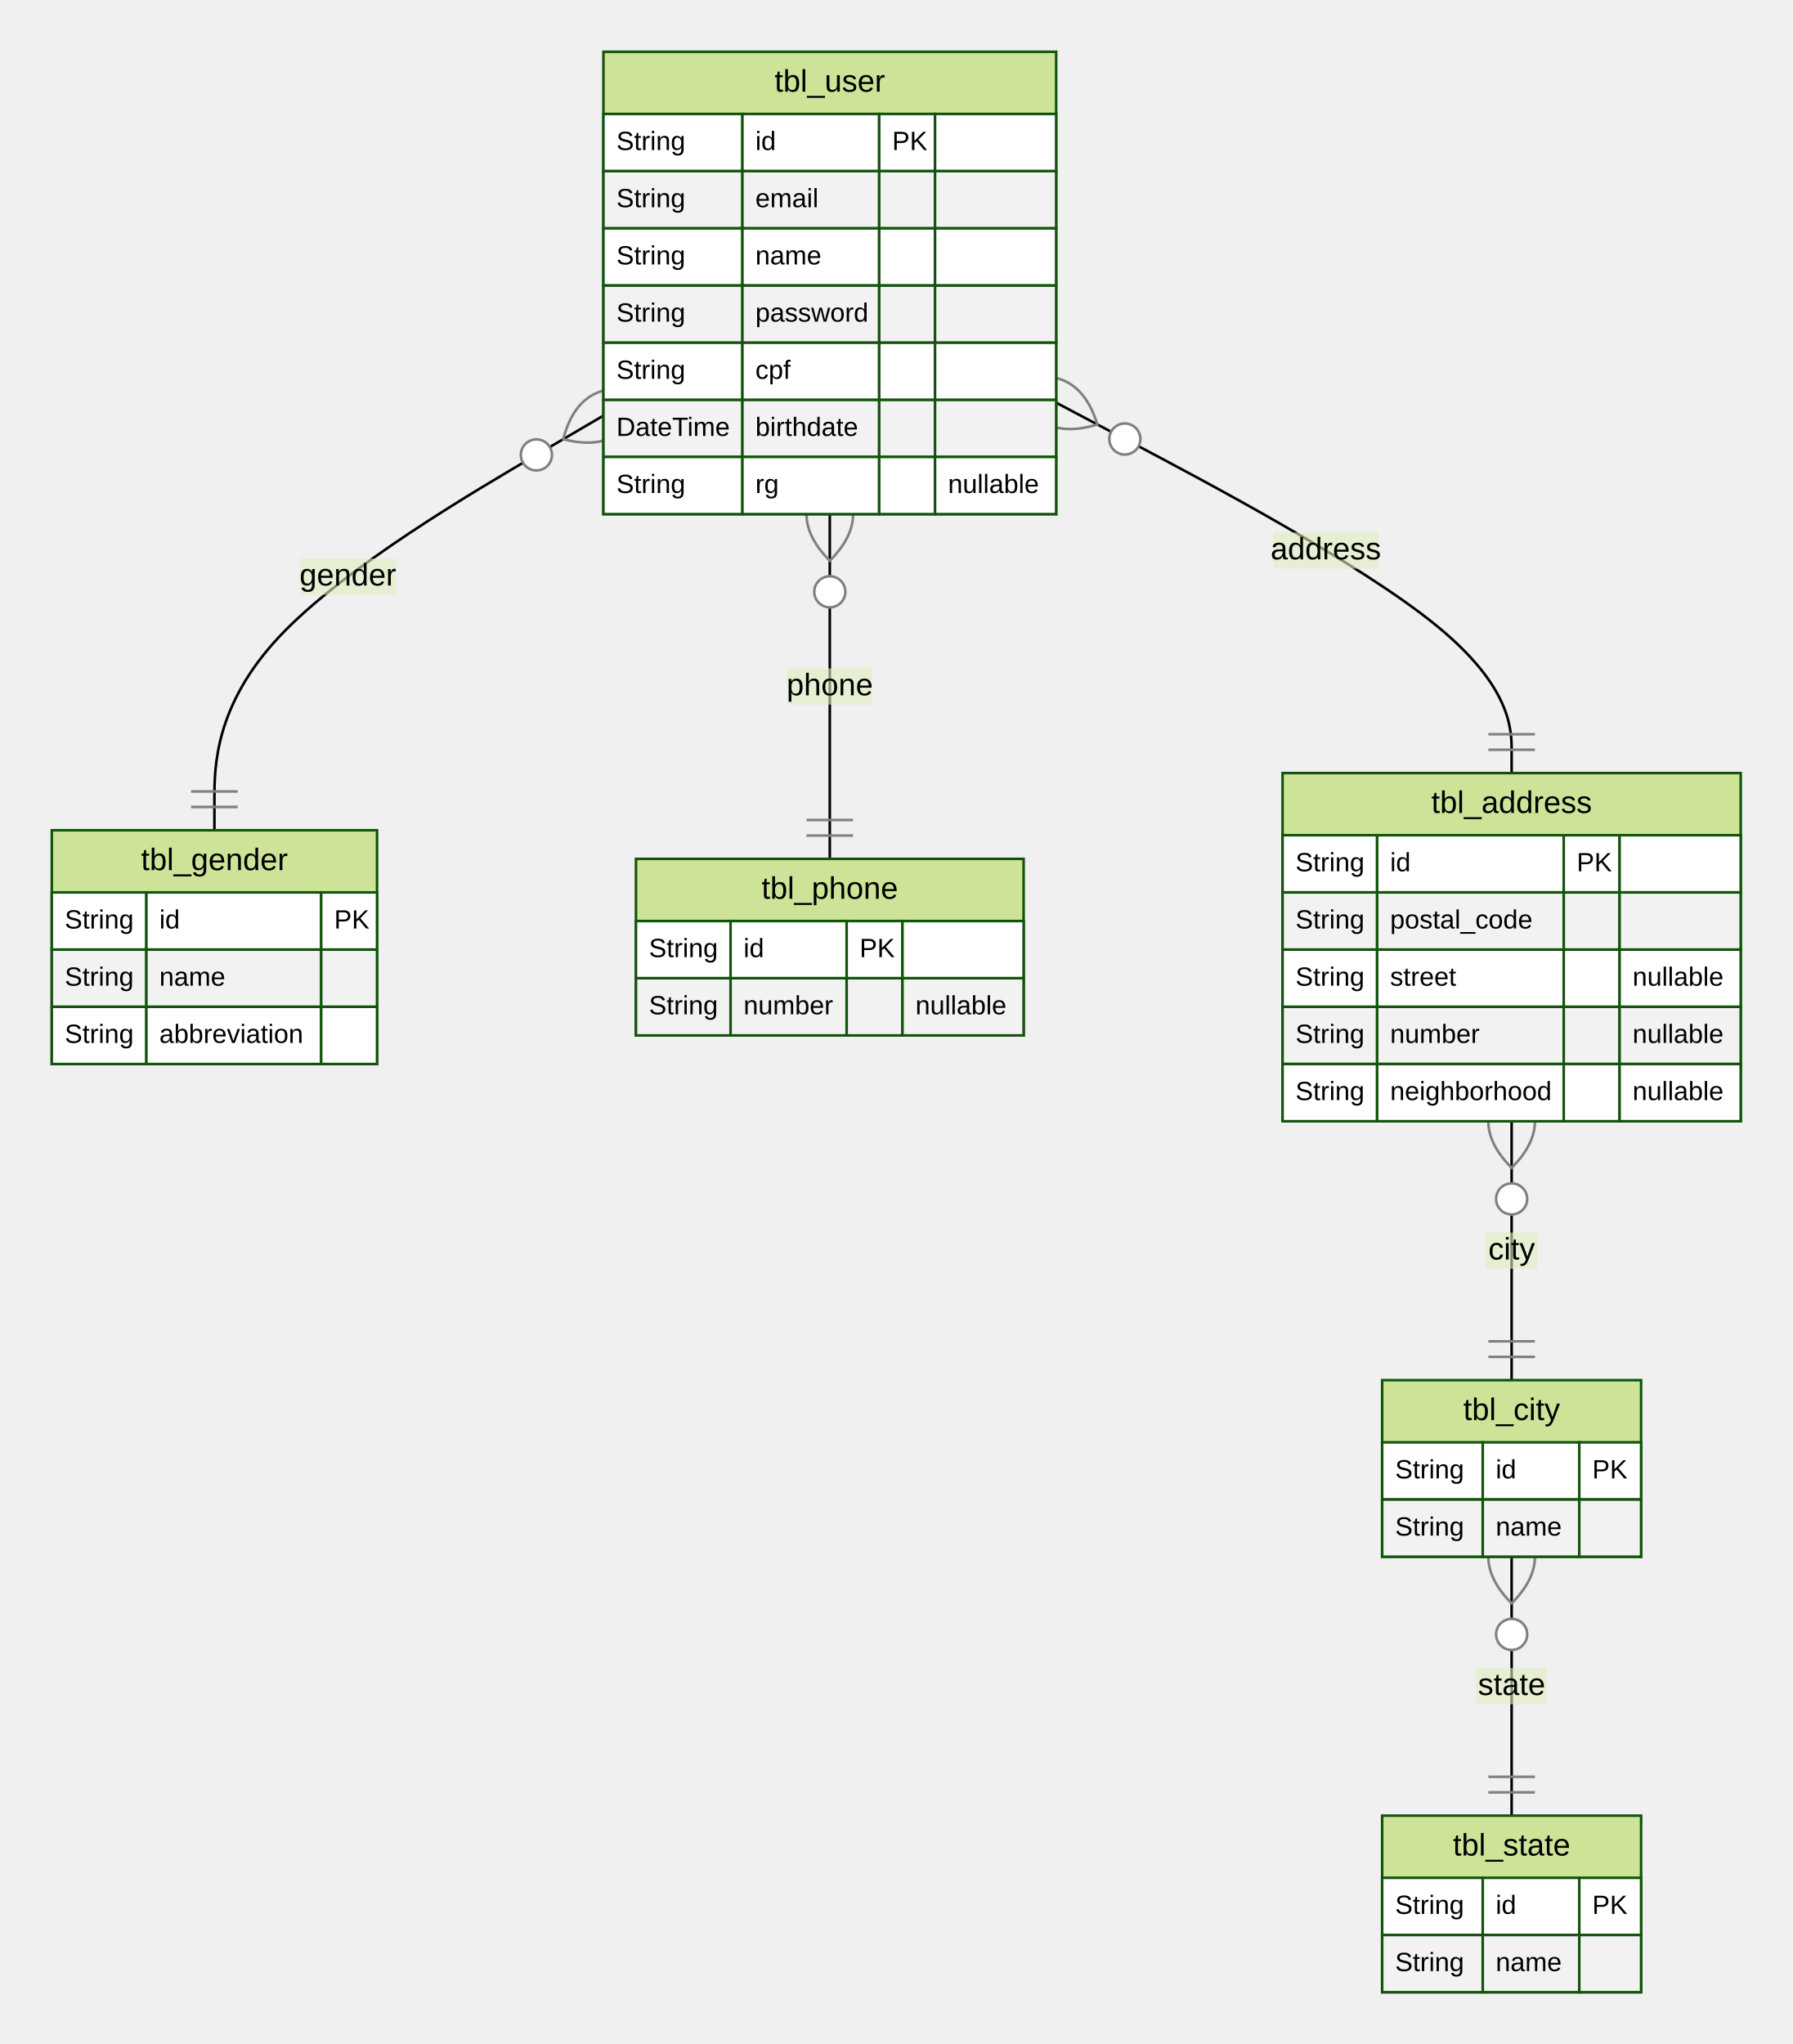
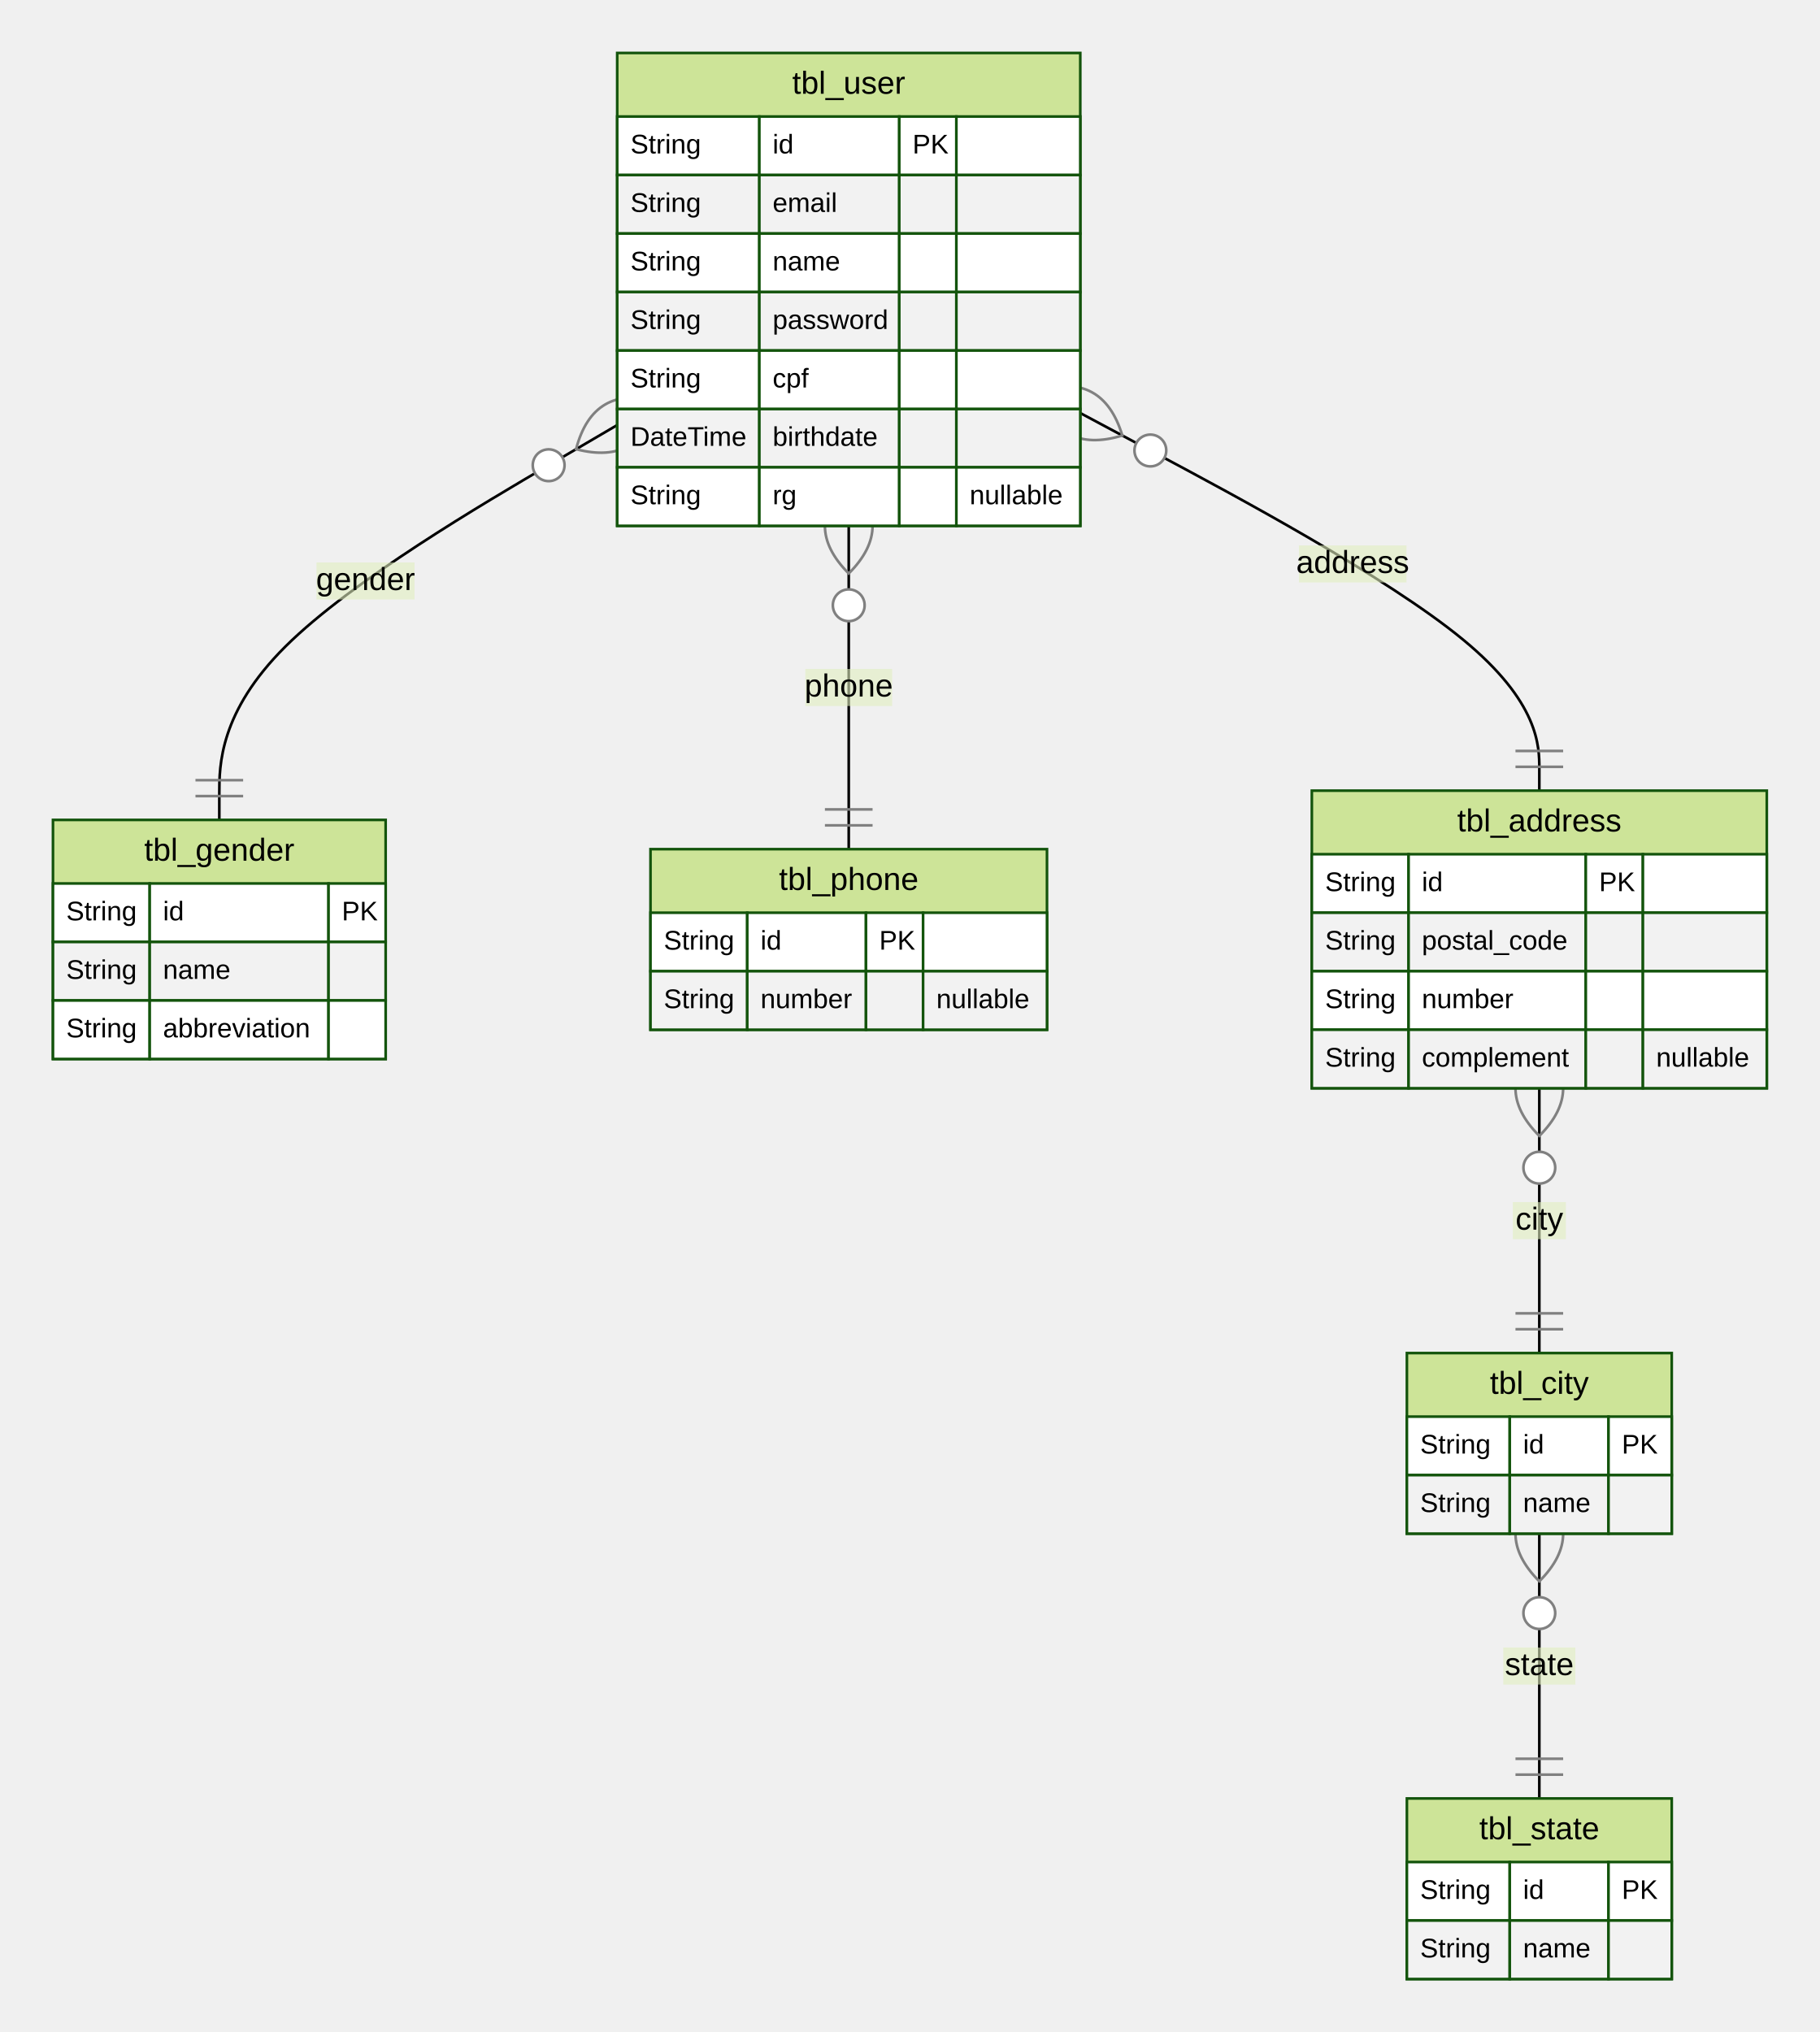
- <svg xmlns="http://www.w3.org/2000/svg" id="mermaid-0" width="100%" height="789.377" style="max-width: 692.25px; background-color: white;" viewBox="0 0 692.25 789.377">
+ <svg xmlns="http://www.w3.org/2000/svg" id="mermaid-0" width="100%" height="767.285" style="max-width: 687.094px; background-color: white;" viewBox="0 0 687.094 767.285">
  <style>#mermaid-0 {font-family:"trebuchet ms",verdana,arial,sans-serif;font-size:16px;fill:#000000;}#mermaid-0 .error-icon{fill:#552222;}#mermaid-0 .error-text{fill:#552222;stroke:#552222;}#mermaid-0 .edge-thickness-normal{stroke-width:2px;}#mermaid-0 .edge-thickness-thick{stroke-width:3.5px;}#mermaid-0 .edge-pattern-solid{stroke-dasharray:0;}#mermaid-0 .edge-pattern-dashed{stroke-dasharray:3;}#mermaid-0 .edge-pattern-dotted{stroke-dasharray:2;}#mermaid-0 .marker{fill:#000000;stroke:#000000;}#mermaid-0 .marker.cross{stroke:#000000;}#mermaid-0 svg{font-family:"trebuchet ms",verdana,arial,sans-serif;font-size:16px;}#mermaid-0 .entityBox{fill:#cde498;stroke:#13540c;}#mermaid-0 .attributeBoxOdd{fill:#ffffff;stroke:#13540c;}#mermaid-0 .attributeBoxEven{fill:#f2f2f2;stroke:#13540c;}#mermaid-0 .relationshipLabelBox{fill:hsl(78.158, 58.462%, 84.51%);opacity:0.7;background-color:hsl(78.158, 58.462%, 84.51%);}#mermaid-0 .relationshipLabelBox rect{opacity:0.5;}#mermaid-0 .relationshipLine{stroke:#000000;}#mermaid-0 :root{--mermaid-font-family:"trebuchet ms",verdana,arial,sans-serif;}</style>
  <g />
  <defs>
    <marker id="ONLY_ONE_START" refX="0" refY="9" markerWidth="18" markerHeight="18" orient="auto">
      <path stroke="gray" fill="none" d="M9,0 L9,18 M15,0 L15,18" />
    </marker>
  </defs>
  <defs>
    <marker id="ONLY_ONE_END" refX="18" refY="9" markerWidth="18" markerHeight="18" orient="auto">
      <path stroke="gray" fill="none" d="M3,0 L3,18 M9,0 L9,18" />
    </marker>
  </defs>
  <defs>
    <marker id="ZERO_OR_ONE_START" refX="0" refY="9" markerWidth="30" markerHeight="18" orient="auto">
      <circle stroke="gray" fill="white" cx="21" cy="9" r="6" />
      <path stroke="gray" fill="none" d="M9,0 L9,18" />
    </marker>
  </defs>
  <defs>
    <marker id="ZERO_OR_ONE_END" refX="30" refY="9" markerWidth="30" markerHeight="18" orient="auto">
      <circle stroke="gray" fill="white" cx="9" cy="9" r="6" />
      <path stroke="gray" fill="none" d="M21,0 L21,18" />
    </marker>
  </defs>
  <defs>
    <marker id="ONE_OR_MORE_START" refX="18" refY="18" markerWidth="45" markerHeight="36" orient="auto">
      <path stroke="gray" fill="none" d="M0,18 Q 18,0 36,18 Q 18,36 0,18 M42,9 L42,27" />
    </marker>
  </defs>
  <defs>
    <marker id="ONE_OR_MORE_END" refX="27" refY="18" markerWidth="45" markerHeight="36" orient="auto">
      <path stroke="gray" fill="none" d="M3,9 L3,27 M9,18 Q27,0 45,18 Q27,36 9,18" />
    </marker>
  </defs>
  <defs>
    <marker id="ZERO_OR_MORE_START" refX="18" refY="18" markerWidth="57" markerHeight="36" orient="auto">
      <circle stroke="gray" fill="white" cx="48" cy="18" r="6" />
      <path stroke="gray" fill="none" d="M0,18 Q18,0 36,18 Q18,36 0,18" />
    </marker>
  </defs>
  <defs>
    <marker id="ZERO_OR_MORE_END" refX="39" refY="18" markerWidth="57" markerHeight="36" orient="auto">
      <circle stroke="gray" fill="white" cx="9" cy="18" r="6" />
      <path stroke="gray" fill="none" d="M21,18 Q39,0 57,18 Q39,36 21,18" />
    </marker>
  </defs>
-   <path class="er relationshipLine" d="M233.039,160.508L208,175.182C182.961,189.855,132.883,219.203,107.844,245.892C82.805,272.581,82.805,296.612,82.805,308.627L82.805,320.643" stroke="gray" fill="none" marker-end="url(#ONLY_ONE_END)" marker-start="url(#ZERO_OR_MORE_START)" />
-   <path class="er relationshipLine" d="M320.461,198.551L320.461,206.884C320.461,215.217,320.461,231.884,320.461,254.074C320.461,276.263,320.461,303.976,320.461,317.832L320.461,331.688" stroke="gray" fill="none" marker-end="url(#ONLY_ONE_END)" marker-start="url(#ZERO_OR_MORE_START)" />
-   <path class="er relationshipLine" d="M407.883,155.515L437.199,171.021C466.516,186.527,525.148,217.539,554.465,241.378C583.781,265.217,583.781,281.884,583.781,290.217L583.781,298.551" stroke="gray" fill="none" marker-end="url(#ONLY_ONE_END)" marker-start="url(#ZERO_OR_MORE_START)" />
-   <path class="er relationshipLine" d="M583.781,433.01L583.781,441.343C583.781,449.676,583.781,466.343,583.781,483.01C583.781,499.676,583.781,516.343,583.781,524.676L583.781,533.01" stroke="gray" fill="none" marker-end="url(#ONLY_ONE_END)" marker-start="url(#ZERO_OR_MORE_START)" />
-   <path class="er relationshipLine" d="M583.781,601.193L583.781,609.527C583.781,617.86,583.781,634.527,583.781,651.193C583.781,667.86,583.781,684.527,583.781,692.86L583.781,701.193" stroke="gray" fill="none" marker-end="url(#ONLY_ONE_END)" marker-start="url(#ZERO_OR_MORE_START)" />
+   <path class="er relationshipLine" d="M233.039,160.508L208,175.182C182.961,189.855,132.883,219.203,107.844,244.051C82.805,268.899,82.805,289.248,82.805,299.422L82.805,309.597" stroke="gray" fill="none" marker-end="url(#ONLY_ONE_END)" marker-start="url(#ZERO_OR_MORE_START)" />
+   <path class="er relationshipLine" d="M320.461,198.551L320.461,206.884C320.461,215.217,320.461,231.884,320.461,252.233C320.461,272.581,320.461,296.612,320.461,308.627L320.461,320.643" stroke="gray" fill="none" marker-end="url(#ONLY_ONE_END)" marker-start="url(#ZERO_OR_MORE_START)" />
+   <path class="er relationshipLine" d="M407.883,155.972L436.77,171.402C465.656,186.831,523.43,217.691,552.316,241.454C581.203,265.217,581.203,281.884,581.203,290.217L581.203,298.551" stroke="gray" fill="none" marker-end="url(#ONLY_ONE_END)" marker-start="url(#ZERO_OR_MORE_START)" />
+   <path class="er relationshipLine" d="M581.203,410.918L581.203,419.251C581.203,427.585,581.203,444.251,581.203,460.918C581.203,477.585,581.203,494.251,581.203,502.585L581.203,510.918" stroke="gray" fill="none" marker-end="url(#ONLY_ONE_END)" marker-start="url(#ZERO_OR_MORE_START)" />
+   <path class="er relationshipLine" d="M581.203,579.102L581.203,587.435C581.203,595.768,581.203,612.435,581.203,629.102C581.203,645.768,581.203,662.435,581.203,670.768L581.203,679.102" stroke="gray" fill="none" marker-end="url(#ONLY_ONE_END)" marker-start="url(#ZERO_OR_MORE_START)" />
  <g id="tbl_user" transform="translate(233.0391,20 )">
    <rect class="er entityBox" fill="honeydew" fill-opacity="100%" stroke="gray" x="0" y="0" width="174.844" height="178.551" />
    <text class="er entityLabel" id="entity-tbl_user" x="0" y="0" dominant-baseline="middle" text-anchor="middle" style="font-family: &quot;trebuchet ms&quot;, verdana, arial, sans-serif;; font-size: 12px" transform="translate(87.42188,12)">tbl_user</text>
    <rect class="er attributeBoxOdd" fill="honeydew" fill-opacity="100%" stroke="gray" x="0" y="24" width="53.672" height="22.092" />
    <text class="er entityLabel" id="entity-tbl_user-attr-1-type" x="0" y="0" dominant-baseline="middle" text-anchor="left" style="font-family: &quot;trebuchet ms&quot;, verdana, arial, sans-serif;; font-size: 10.2px" transform="translate(5,35.0459)">String</text>
    <rect class="er attributeBoxOdd" fill="honeydew" fill-opacity="100%" stroke="gray" x="53.672" y="24" width="52.828" height="22.092" />
    <text class="er entityLabel" id="entity-tbl_user-attr-1-name" x="0" y="0" dominant-baseline="middle" text-anchor="left" style="font-family: &quot;trebuchet ms&quot;, verdana, arial, sans-serif;; font-size: 10.2px" transform="translate(58.67188,35.0459)">id</text>
    <rect class="er attributeBoxOdd" fill="honeydew" fill-opacity="100%" stroke="gray" x="106.5" y="24" width="21.562" height="22.092" />
    <text class="er entityLabel" id="entity-tbl_user-attr-1-key" x="0" y="0" dominant-baseline="middle" text-anchor="left" style="font-family: &quot;trebuchet ms&quot;, verdana, arial, sans-serif;; font-size: 10.2px" transform="translate(111.5,35.0459)">PK</text>
    <rect class="er attributeBoxOdd" fill="honeydew" fill-opacity="100%" stroke="gray" x="128.062" y="24" width="46.781" height="22.092" />
    <text class="er entityLabel" id="entity-tbl_user-attr-1-comment" x="0" y="0" dominant-baseline="middle" text-anchor="left" style="font-family: &quot;trebuchet ms&quot;, verdana, arial, sans-serif;; font-size: 10.2px" transform="translate(133.0625,35.0459)" />
    <rect class="er attributeBoxEven" fill="honeydew" fill-opacity="100%" stroke="gray" x="0" y="46.092" width="53.672" height="22.092" />
    <text class="er entityLabel" id="entity-tbl_user-attr-2-type" x="0" y="0" dominant-baseline="middle" text-anchor="left" style="font-family: &quot;trebuchet ms&quot;, verdana, arial, sans-serif;; font-size: 10.2px" transform="translate(5,57.1377)">String</text>
    <rect class="er attributeBoxEven" fill="honeydew" fill-opacity="100%" stroke="gray" x="53.672" y="46.092" width="52.828" height="22.092" />
    <text class="er entityLabel" id="entity-tbl_user-attr-2-name" x="0" y="0" dominant-baseline="middle" text-anchor="left" style="font-family: &quot;trebuchet ms&quot;, verdana, arial, sans-serif;; font-size: 10.2px" transform="translate(58.67188,57.1377)">email</text>
    <rect class="er attributeBoxEven" fill="honeydew" fill-opacity="100%" stroke="gray" x="106.5" y="46.092" width="21.562" height="22.092" />
    <text class="er entityLabel" id="entity-tbl_user-attr-2-key" x="0" y="0" dominant-baseline="middle" text-anchor="left" style="font-family: &quot;trebuchet ms&quot;, verdana, arial, sans-serif;; font-size: 10.2px" transform="translate(111.5,57.1377)" />
    <rect class="er attributeBoxEven" fill="honeydew" fill-opacity="100%" stroke="gray" x="128.062" y="46.092" width="46.781" height="22.092" />
    <text class="er entityLabel" id="entity-tbl_user-attr-2-comment" x="0" y="0" dominant-baseline="middle" text-anchor="left" style="font-family: &quot;trebuchet ms&quot;, verdana, arial, sans-serif;; font-size: 10.2px" transform="translate(133.0625,57.1377)" />
    <rect class="er attributeBoxOdd" fill="honeydew" fill-opacity="100%" stroke="gray" x="0" y="68.184" width="53.672" height="22.092" />
    <text class="er entityLabel" id="entity-tbl_user-attr-3-type" x="0" y="0" dominant-baseline="middle" text-anchor="left" style="font-family: &quot;trebuchet ms&quot;, verdana, arial, sans-serif;; font-size: 10.2px" transform="translate(5,79.22949)">String</text>
    <rect class="er attributeBoxOdd" fill="honeydew" fill-opacity="100%" stroke="gray" x="53.672" y="68.184" width="52.828" height="22.092" />
    <text class="er entityLabel" id="entity-tbl_user-attr-3-name" x="0" y="0" dominant-baseline="middle" text-anchor="left" style="font-family: &quot;trebuchet ms&quot;, verdana, arial, sans-serif;; font-size: 10.2px" transform="translate(58.67188,79.22949)">name</text>
    <rect class="er attributeBoxOdd" fill="honeydew" fill-opacity="100%" stroke="gray" x="106.5" y="68.184" width="21.562" height="22.092" />
    <text class="er entityLabel" id="entity-tbl_user-attr-3-key" x="0" y="0" dominant-baseline="middle" text-anchor="left" style="font-family: &quot;trebuchet ms&quot;, verdana, arial, sans-serif;; font-size: 10.2px" transform="translate(111.5,79.22949)" />
    <rect class="er attributeBoxOdd" fill="honeydew" fill-opacity="100%" stroke="gray" x="128.062" y="68.184" width="46.781" height="22.092" />
    <text class="er entityLabel" id="entity-tbl_user-attr-3-comment" x="0" y="0" dominant-baseline="middle" text-anchor="left" style="font-family: &quot;trebuchet ms&quot;, verdana, arial, sans-serif;; font-size: 10.2px" transform="translate(133.0625,79.22949)" />
    <rect class="er attributeBoxEven" fill="honeydew" fill-opacity="100%" stroke="gray" x="0" y="90.275" width="53.672" height="22.092" />
    <text class="er entityLabel" id="entity-tbl_user-attr-4-type" x="0" y="0" dominant-baseline="middle" text-anchor="left" style="font-family: &quot;trebuchet ms&quot;, verdana, arial, sans-serif;; font-size: 10.2px" transform="translate(5,101.3213)">String</text>
    <rect class="er attributeBoxEven" fill="honeydew" fill-opacity="100%" stroke="gray" x="53.672" y="90.275" width="52.828" height="22.092" />
    <text class="er entityLabel" id="entity-tbl_user-attr-4-name" x="0" y="0" dominant-baseline="middle" text-anchor="left" style="font-family: &quot;trebuchet ms&quot;, verdana, arial, sans-serif;; font-size: 10.2px" transform="translate(58.67188,101.3213)">password</text>
    <rect class="er attributeBoxEven" fill="honeydew" fill-opacity="100%" stroke="gray" x="106.5" y="90.275" width="21.562" height="22.092" />
    <text class="er entityLabel" id="entity-tbl_user-attr-4-key" x="0" y="0" dominant-baseline="middle" text-anchor="left" style="font-family: &quot;trebuchet ms&quot;, verdana, arial, sans-serif;; font-size: 10.2px" transform="translate(111.5,101.3213)" />
    <rect class="er attributeBoxEven" fill="honeydew" fill-opacity="100%" stroke="gray" x="128.062" y="90.275" width="46.781" height="22.092" />
    <text class="er entityLabel" id="entity-tbl_user-attr-4-comment" x="0" y="0" dominant-baseline="middle" text-anchor="left" style="font-family: &quot;trebuchet ms&quot;, verdana, arial, sans-serif;; font-size: 10.2px" transform="translate(133.0625,101.3213)" />
    <rect class="er attributeBoxOdd" fill="honeydew" fill-opacity="100%" stroke="gray" x="0" y="112.367" width="53.672" height="22.092" />
    <text class="er entityLabel" id="entity-tbl_user-attr-5-type" x="0" y="0" dominant-baseline="middle" text-anchor="left" style="font-family: &quot;trebuchet ms&quot;, verdana, arial, sans-serif;; font-size: 10.2px" transform="translate(5,123.4131)">String</text>
    <rect class="er attributeBoxOdd" fill="honeydew" fill-opacity="100%" stroke="gray" x="53.672" y="112.367" width="52.828" height="22.092" />
    <text class="er entityLabel" id="entity-tbl_user-attr-5-name" x="0" y="0" dominant-baseline="middle" text-anchor="left" style="font-family: &quot;trebuchet ms&quot;, verdana, arial, sans-serif;; font-size: 10.2px" transform="translate(58.67188,123.4131)">cpf</text>
    <rect class="er attributeBoxOdd" fill="honeydew" fill-opacity="100%" stroke="gray" x="106.5" y="112.367" width="21.562" height="22.092" />
    <text class="er entityLabel" id="entity-tbl_user-attr-5-key" x="0" y="0" dominant-baseline="middle" text-anchor="left" style="font-family: &quot;trebuchet ms&quot;, verdana, arial, sans-serif;; font-size: 10.2px" transform="translate(111.5,123.4131)" />
    <rect class="er attributeBoxOdd" fill="honeydew" fill-opacity="100%" stroke="gray" x="128.062" y="112.367" width="46.781" height="22.092" />
    <text class="er entityLabel" id="entity-tbl_user-attr-5-comment" x="0" y="0" dominant-baseline="middle" text-anchor="left" style="font-family: &quot;trebuchet ms&quot;, verdana, arial, sans-serif;; font-size: 10.2px" transform="translate(133.0625,123.4131)" />
    <rect class="er attributeBoxEven" fill="honeydew" fill-opacity="100%" stroke="gray" x="0" y="134.459" width="53.672" height="22" />
    <text class="er entityLabel" id="entity-tbl_user-attr-6-type" x="0" y="0" dominant-baseline="middle" text-anchor="left" style="font-family: &quot;trebuchet ms&quot;, verdana, arial, sans-serif;; font-size: 10.2px" transform="translate(5,145.459)">DateTime</text>
    <rect class="er attributeBoxEven" fill="honeydew" fill-opacity="100%" stroke="gray" x="53.672" y="134.459" width="52.828" height="22" />
    <text class="er entityLabel" id="entity-tbl_user-attr-6-name" x="0" y="0" dominant-baseline="middle" text-anchor="left" style="font-family: &quot;trebuchet ms&quot;, verdana, arial, sans-serif;; font-size: 10.2px" transform="translate(58.67188,145.459)">birthdate</text>
    <rect class="er attributeBoxEven" fill="honeydew" fill-opacity="100%" stroke="gray" x="106.5" y="134.459" width="21.562" height="22" />
    <text class="er entityLabel" id="entity-tbl_user-attr-6-key" x="0" y="0" dominant-baseline="middle" text-anchor="left" style="font-family: &quot;trebuchet ms&quot;, verdana, arial, sans-serif;; font-size: 10.2px" transform="translate(111.5,145.459)" />
    <rect class="er attributeBoxEven" fill="honeydew" fill-opacity="100%" stroke="gray" x="128.062" y="134.459" width="46.781" height="22" />
    <text class="er entityLabel" id="entity-tbl_user-attr-6-comment" x="0" y="0" dominant-baseline="middle" text-anchor="left" style="font-family: &quot;trebuchet ms&quot;, verdana, arial, sans-serif;; font-size: 10.2px" transform="translate(133.0625,145.459)" />
    <rect class="er attributeBoxOdd" fill="honeydew" fill-opacity="100%" stroke="gray" x="0" y="156.459" width="53.672" height="22.092" />
    <text class="er entityLabel" id="entity-tbl_user-attr-7-type" x="0" y="0" dominant-baseline="middle" text-anchor="left" style="font-family: &quot;trebuchet ms&quot;, verdana, arial, sans-serif;; font-size: 10.2px" transform="translate(5,167.5049)">String</text>
    <rect class="er attributeBoxOdd" fill="honeydew" fill-opacity="100%" stroke="gray" x="53.672" y="156.459" width="52.828" height="22.092" />
    <text class="er entityLabel" id="entity-tbl_user-attr-7-name" x="0" y="0" dominant-baseline="middle" text-anchor="left" style="font-family: &quot;trebuchet ms&quot;, verdana, arial, sans-serif;; font-size: 10.2px" transform="translate(58.67188,167.5049)">rg</text>
    <rect class="er attributeBoxOdd" fill="honeydew" fill-opacity="100%" stroke="gray" x="106.5" y="156.459" width="21.562" height="22.092" />
    <text class="er entityLabel" id="entity-tbl_user-attr-7-key" x="0" y="0" dominant-baseline="middle" text-anchor="left" style="font-family: &quot;trebuchet ms&quot;, verdana, arial, sans-serif;; font-size: 10.2px" transform="translate(111.5,167.5049)" />
    <rect class="er attributeBoxOdd" fill="honeydew" fill-opacity="100%" stroke="gray" x="128.062" y="156.459" width="46.781" height="22.092" />
    <text class="er entityLabel" id="entity-tbl_user-attr-7-comment" x="0" y="0" dominant-baseline="middle" text-anchor="left" style="font-family: &quot;trebuchet ms&quot;, verdana, arial, sans-serif;; font-size: 10.2px" transform="translate(133.0625,167.5049)">nullable</text>
  </g>
-   <g id="tbl_gender" transform="translate(20,320.6426 )">
+   <g id="tbl_gender" transform="translate(20,309.5967 )">
    <rect class="er entityBox" fill="honeydew" fill-opacity="100%" stroke="gray" x="0" y="0" width="125.609" height="90.275" />
    <text class="er entityLabel" id="entity-tbl_gender" x="0" y="0" dominant-baseline="middle" text-anchor="middle" style="font-family: &quot;trebuchet ms&quot;, verdana, arial, sans-serif;; font-size: 12px" transform="translate(62.80469,12)">tbl_gender</text>
    <rect class="er attributeBoxOdd" fill="honeydew" fill-opacity="100%" stroke="gray" x="0" y="24" width="36.531" height="22.092" />
    <text class="er entityLabel" id="entity-tbl_gender-attr-1-type" x="0" y="0" dominant-baseline="middle" text-anchor="left" style="font-family: &quot;trebuchet ms&quot;, verdana, arial, sans-serif;; font-size: 10.2px" transform="translate(5,35.0459)">String</text>
    <rect class="er attributeBoxOdd" fill="honeydew" fill-opacity="100%" stroke="gray" x="36.531" y="24" width="67.516" height="22.092" />
    <text class="er entityLabel" id="entity-tbl_gender-attr-1-name" x="0" y="0" dominant-baseline="middle" text-anchor="left" style="font-family: &quot;trebuchet ms&quot;, verdana, arial, sans-serif;; font-size: 10.2px" transform="translate(41.53125,35.0459)">id</text>
    <rect class="er attributeBoxOdd" fill="honeydew" fill-opacity="100%" stroke="gray" x="104.047" y="24" width="21.562" height="22.092" />
    <text class="er entityLabel" id="entity-tbl_gender-attr-1-key" x="0" y="0" dominant-baseline="middle" text-anchor="left" style="font-family: &quot;trebuchet ms&quot;, verdana, arial, sans-serif;; font-size: 10.2px" transform="translate(109.0469,35.0459)">PK</text>
    <rect class="er attributeBoxEven" fill="honeydew" fill-opacity="100%" stroke="gray" x="0" y="46.092" width="36.531" height="22.092" />
    <text class="er entityLabel" id="entity-tbl_gender-attr-2-type" x="0" y="0" dominant-baseline="middle" text-anchor="left" style="font-family: &quot;trebuchet ms&quot;, verdana, arial, sans-serif;; font-size: 10.2px" transform="translate(5,57.1377)">String</text>
    <rect class="er attributeBoxEven" fill="honeydew" fill-opacity="100%" stroke="gray" x="36.531" y="46.092" width="67.516" height="22.092" />
    <text class="er entityLabel" id="entity-tbl_gender-attr-2-name" x="0" y="0" dominant-baseline="middle" text-anchor="left" style="font-family: &quot;trebuchet ms&quot;, verdana, arial, sans-serif;; font-size: 10.2px" transform="translate(41.53125,57.1377)">name</text>
    <rect class="er attributeBoxEven" fill="honeydew" fill-opacity="100%" stroke="gray" x="104.047" y="46.092" width="21.562" height="22.092" />
    <text class="er entityLabel" id="entity-tbl_gender-attr-2-key" x="0" y="0" dominant-baseline="middle" text-anchor="left" style="font-family: &quot;trebuchet ms&quot;, verdana, arial, sans-serif;; font-size: 10.2px" transform="translate(109.0469,57.1377)" />
    <rect class="er attributeBoxOdd" fill="honeydew" fill-opacity="100%" stroke="gray" x="0" y="68.184" width="36.531" height="22.092" />
    <text class="er entityLabel" id="entity-tbl_gender-attr-3-type" x="0" y="0" dominant-baseline="middle" text-anchor="left" style="font-family: &quot;trebuchet ms&quot;, verdana, arial, sans-serif;; font-size: 10.2px" transform="translate(5,79.22949)">String</text>
    <rect class="er attributeBoxOdd" fill="honeydew" fill-opacity="100%" stroke="gray" x="36.531" y="68.184" width="67.516" height="22.092" />
    <text class="er entityLabel" id="entity-tbl_gender-attr-3-name" x="0" y="0" dominant-baseline="middle" text-anchor="left" style="font-family: &quot;trebuchet ms&quot;, verdana, arial, sans-serif;; font-size: 10.2px" transform="translate(41.53125,79.22949)">abbreviation</text>
    <rect class="er attributeBoxOdd" fill="honeydew" fill-opacity="100%" stroke="gray" x="104.047" y="68.184" width="21.562" height="22.092" />
    <text class="er entityLabel" id="entity-tbl_gender-attr-3-key" x="0" y="0" dominant-baseline="middle" text-anchor="left" style="font-family: &quot;trebuchet ms&quot;, verdana, arial, sans-serif;; font-size: 10.2px" transform="translate(109.0469,79.22949)" />
  </g>
-   <g id="tbl_phone" transform="translate(245.6094,331.6885 )">
+   <g id="tbl_phone" transform="translate(245.6094,320.6426 )">
    <rect class="er entityBox" fill="honeydew" fill-opacity="100%" stroke="gray" x="0" y="0" width="149.703" height="68.184" />
    <text class="er entityLabel" id="entity-tbl_phone" x="0" y="0" dominant-baseline="middle" text-anchor="middle" style="font-family: &quot;trebuchet ms&quot;, verdana, arial, sans-serif;; font-size: 12px" transform="translate(74.85156,12)">tbl_phone</text>
    <rect class="er attributeBoxOdd" fill="honeydew" fill-opacity="100%" stroke="gray" x="0" y="24" width="36.531" height="22.092" />
    <text class="er entityLabel" id="entity-tbl_phone-attr-1-type" x="0" y="0" dominant-baseline="middle" text-anchor="left" style="font-family: &quot;trebuchet ms&quot;, verdana, arial, sans-serif;; font-size: 10.2px" transform="translate(5,35.0459)">String</text>
    <rect class="er attributeBoxOdd" fill="honeydew" fill-opacity="100%" stroke="gray" x="36.531" y="24" width="44.828" height="22.092" />
    <text class="er entityLabel" id="entity-tbl_phone-attr-1-name" x="0" y="0" dominant-baseline="middle" text-anchor="left" style="font-family: &quot;trebuchet ms&quot;, verdana, arial, sans-serif;; font-size: 10.2px" transform="translate(41.53125,35.0459)">id</text>
    <rect class="er attributeBoxOdd" fill="honeydew" fill-opacity="100%" stroke="gray" x="81.359" y="24" width="21.562" height="22.092" />
    <text class="er entityLabel" id="entity-tbl_phone-attr-1-key" x="0" y="0" dominant-baseline="middle" text-anchor="left" style="font-family: &quot;trebuchet ms&quot;, verdana, arial, sans-serif;; font-size: 10.2px" transform="translate(86.35938,35.0459)">PK</text>
    <rect class="er attributeBoxOdd" fill="honeydew" fill-opacity="100%" stroke="gray" x="102.922" y="24" width="46.781" height="22.092" />
    <text class="er entityLabel" id="entity-tbl_phone-attr-1-comment" x="0" y="0" dominant-baseline="middle" text-anchor="left" style="font-family: &quot;trebuchet ms&quot;, verdana, arial, sans-serif;; font-size: 10.2px" transform="translate(107.9219,35.0459)" />
    <rect class="er attributeBoxEven" fill="honeydew" fill-opacity="100%" stroke="gray" x="0" y="46.092" width="36.531" height="22.092" />
    <text class="er entityLabel" id="entity-tbl_phone-attr-2-type" x="0" y="0" dominant-baseline="middle" text-anchor="left" style="font-family: &quot;trebuchet ms&quot;, verdana, arial, sans-serif;; font-size: 10.2px" transform="translate(5,57.1377)">String</text>
    <rect class="er attributeBoxEven" fill="honeydew" fill-opacity="100%" stroke="gray" x="36.531" y="46.092" width="44.828" height="22.092" />
    <text class="er entityLabel" id="entity-tbl_phone-attr-2-name" x="0" y="0" dominant-baseline="middle" text-anchor="left" style="font-family: &quot;trebuchet ms&quot;, verdana, arial, sans-serif;; font-size: 10.2px" transform="translate(41.53125,57.1377)">number</text>
    <rect class="er attributeBoxEven" fill="honeydew" fill-opacity="100%" stroke="gray" x="81.359" y="46.092" width="21.562" height="22.092" />
    <text class="er entityLabel" id="entity-tbl_phone-attr-2-key" x="0" y="0" dominant-baseline="middle" text-anchor="left" style="font-family: &quot;trebuchet ms&quot;, verdana, arial, sans-serif;; font-size: 10.2px" transform="translate(86.35938,57.1377)" />
    <rect class="er attributeBoxEven" fill="honeydew" fill-opacity="100%" stroke="gray" x="102.922" y="46.092" width="46.781" height="22.092" />
    <text class="er entityLabel" id="entity-tbl_phone-attr-2-comment" x="0" y="0" dominant-baseline="middle" text-anchor="left" style="font-family: &quot;trebuchet ms&quot;, verdana, arial, sans-serif;; font-size: 10.2px" transform="translate(107.9219,57.1377)">nullable</text>
  </g>
  <g id="tbl_address" transform="translate(495.3125,298.5508 )">
-     <rect class="er entityBox" fill="honeydew" fill-opacity="100%" stroke="gray" x="0" y="0" width="176.938" height="134.459" />
-     <text class="er entityLabel" id="entity-tbl_address" x="0" y="0" dominant-baseline="middle" text-anchor="middle" style="font-family: &quot;trebuchet ms&quot;, verdana, arial, sans-serif;; font-size: 12px" transform="translate(88.46875,12)">tbl_address</text>
+     <rect class="er entityBox" fill="honeydew" fill-opacity="100%" stroke="gray" x="0" y="0" width="171.781" height="112.367" />
+     <text class="er entityLabel" id="entity-tbl_address" x="0" y="0" dominant-baseline="middle" text-anchor="middle" style="font-family: &quot;trebuchet ms&quot;, verdana, arial, sans-serif;; font-size: 12px" transform="translate(85.89062,12)">tbl_address</text>
    <rect class="er attributeBoxOdd" fill="honeydew" fill-opacity="100%" stroke="gray" x="0" y="24" width="36.531" height="22.092" />
    <text class="er entityLabel" id="entity-tbl_address-attr-1-type" x="0" y="0" dominant-baseline="middle" text-anchor="left" style="font-family: &quot;trebuchet ms&quot;, verdana, arial, sans-serif;; font-size: 10.2px" transform="translate(5,35.0459)">String</text>
-     <rect class="er attributeBoxOdd" fill="honeydew" fill-opacity="100%" stroke="gray" x="36.531" y="24" width="72.062" height="22.092" />
+     <rect class="er attributeBoxOdd" fill="honeydew" fill-opacity="100%" stroke="gray" x="36.531" y="24" width="66.906" height="22.092" />
    <text class="er entityLabel" id="entity-tbl_address-attr-1-name" x="0" y="0" dominant-baseline="middle" text-anchor="left" style="font-family: &quot;trebuchet ms&quot;, verdana, arial, sans-serif;; font-size: 10.2px" transform="translate(41.53125,35.0459)">id</text>
-     <rect class="er attributeBoxOdd" fill="honeydew" fill-opacity="100%" stroke="gray" x="108.594" y="24" width="21.562" height="22.092" />
-     <text class="er entityLabel" id="entity-tbl_address-attr-1-key" x="0" y="0" dominant-baseline="middle" text-anchor="left" style="font-family: &quot;trebuchet ms&quot;, verdana, arial, sans-serif;; font-size: 10.2px" transform="translate(113.5938,35.0459)">PK</text>
-     <rect class="er attributeBoxOdd" fill="honeydew" fill-opacity="100%" stroke="gray" x="130.156" y="24" width="46.781" height="22.092" />
-     <text class="er entityLabel" id="entity-tbl_address-attr-1-comment" x="0" y="0" dominant-baseline="middle" text-anchor="left" style="font-family: &quot;trebuchet ms&quot;, verdana, arial, sans-serif;; font-size: 10.2px" transform="translate(135.1562,35.0459)" />
+     <rect class="er attributeBoxOdd" fill="honeydew" fill-opacity="100%" stroke="gray" x="103.438" y="24" width="21.562" height="22.092" />
+     <text class="er entityLabel" id="entity-tbl_address-attr-1-key" x="0" y="0" dominant-baseline="middle" text-anchor="left" style="font-family: &quot;trebuchet ms&quot;, verdana, arial, sans-serif;; font-size: 10.2px" transform="translate(108.4375,35.0459)">PK</text>
+     <rect class="er attributeBoxOdd" fill="honeydew" fill-opacity="100%" stroke="gray" x="125" y="24" width="46.781" height="22.092" />
+     <text class="er entityLabel" id="entity-tbl_address-attr-1-comment" x="0" y="0" dominant-baseline="middle" text-anchor="left" style="font-family: &quot;trebuchet ms&quot;, verdana, arial, sans-serif;; font-size: 10.2px" transform="translate(130,35.0459)" />
    <rect class="er attributeBoxEven" fill="honeydew" fill-opacity="100%" stroke="gray" x="0" y="46.092" width="36.531" height="22.092" />
    <text class="er entityLabel" id="entity-tbl_address-attr-2-type" x="0" y="0" dominant-baseline="middle" text-anchor="left" style="font-family: &quot;trebuchet ms&quot;, verdana, arial, sans-serif;; font-size: 10.2px" transform="translate(5,57.1377)">String</text>
-     <rect class="er attributeBoxEven" fill="honeydew" fill-opacity="100%" stroke="gray" x="36.531" y="46.092" width="72.062" height="22.092" />
+     <rect class="er attributeBoxEven" fill="honeydew" fill-opacity="100%" stroke="gray" x="36.531" y="46.092" width="66.906" height="22.092" />
    <text class="er entityLabel" id="entity-tbl_address-attr-2-name" x="0" y="0" dominant-baseline="middle" text-anchor="left" style="font-family: &quot;trebuchet ms&quot;, verdana, arial, sans-serif;; font-size: 10.2px" transform="translate(41.53125,57.1377)">postal_code</text>
-     <rect class="er attributeBoxEven" fill="honeydew" fill-opacity="100%" stroke="gray" x="108.594" y="46.092" width="21.562" height="22.092" />
-     <text class="er entityLabel" id="entity-tbl_address-attr-2-key" x="0" y="0" dominant-baseline="middle" text-anchor="left" style="font-family: &quot;trebuchet ms&quot;, verdana, arial, sans-serif;; font-size: 10.2px" transform="translate(113.5938,57.1377)" />
-     <rect class="er attributeBoxEven" fill="honeydew" fill-opacity="100%" stroke="gray" x="130.156" y="46.092" width="46.781" height="22.092" />
-     <text class="er entityLabel" id="entity-tbl_address-attr-2-comment" x="0" y="0" dominant-baseline="middle" text-anchor="left" style="font-family: &quot;trebuchet ms&quot;, verdana, arial, sans-serif;; font-size: 10.2px" transform="translate(135.1562,57.1377)" />
+     <rect class="er attributeBoxEven" fill="honeydew" fill-opacity="100%" stroke="gray" x="103.438" y="46.092" width="21.562" height="22.092" />
+     <text class="er entityLabel" id="entity-tbl_address-attr-2-key" x="0" y="0" dominant-baseline="middle" text-anchor="left" style="font-family: &quot;trebuchet ms&quot;, verdana, arial, sans-serif;; font-size: 10.2px" transform="translate(108.4375,57.1377)" />
+     <rect class="er attributeBoxEven" fill="honeydew" fill-opacity="100%" stroke="gray" x="125" y="46.092" width="46.781" height="22.092" />
+     <text class="er entityLabel" id="entity-tbl_address-attr-2-comment" x="0" y="0" dominant-baseline="middle" text-anchor="left" style="font-family: &quot;trebuchet ms&quot;, verdana, arial, sans-serif;; font-size: 10.2px" transform="translate(130,57.1377)" />
    <rect class="er attributeBoxOdd" fill="honeydew" fill-opacity="100%" stroke="gray" x="0" y="68.184" width="36.531" height="22.092" />
    <text class="er entityLabel" id="entity-tbl_address-attr-3-type" x="0" y="0" dominant-baseline="middle" text-anchor="left" style="font-family: &quot;trebuchet ms&quot;, verdana, arial, sans-serif;; font-size: 10.2px" transform="translate(5,79.22949)">String</text>
-     <rect class="er attributeBoxOdd" fill="honeydew" fill-opacity="100%" stroke="gray" x="36.531" y="68.184" width="72.062" height="22.092" />
-     <text class="er entityLabel" id="entity-tbl_address-attr-3-name" x="0" y="0" dominant-baseline="middle" text-anchor="left" style="font-family: &quot;trebuchet ms&quot;, verdana, arial, sans-serif;; font-size: 10.2px" transform="translate(41.53125,79.22949)">street</text>
-     <rect class="er attributeBoxOdd" fill="honeydew" fill-opacity="100%" stroke="gray" x="108.594" y="68.184" width="21.562" height="22.092" />
-     <text class="er entityLabel" id="entity-tbl_address-attr-3-key" x="0" y="0" dominant-baseline="middle" text-anchor="left" style="font-family: &quot;trebuchet ms&quot;, verdana, arial, sans-serif;; font-size: 10.2px" transform="translate(113.5938,79.22949)" />
-     <rect class="er attributeBoxOdd" fill="honeydew" fill-opacity="100%" stroke="gray" x="130.156" y="68.184" width="46.781" height="22.092" />
-     <text class="er entityLabel" id="entity-tbl_address-attr-3-comment" x="0" y="0" dominant-baseline="middle" text-anchor="left" style="font-family: &quot;trebuchet ms&quot;, verdana, arial, sans-serif;; font-size: 10.2px" transform="translate(135.1562,79.22949)">nullable</text>
+     <rect class="er attributeBoxOdd" fill="honeydew" fill-opacity="100%" stroke="gray" x="36.531" y="68.184" width="66.906" height="22.092" />
+     <text class="er entityLabel" id="entity-tbl_address-attr-3-name" x="0" y="0" dominant-baseline="middle" text-anchor="left" style="font-family: &quot;trebuchet ms&quot;, verdana, arial, sans-serif;; font-size: 10.2px" transform="translate(41.53125,79.22949)">number</text>
+     <rect class="er attributeBoxOdd" fill="honeydew" fill-opacity="100%" stroke="gray" x="103.438" y="68.184" width="21.562" height="22.092" />
+     <text class="er entityLabel" id="entity-tbl_address-attr-3-key" x="0" y="0" dominant-baseline="middle" text-anchor="left" style="font-family: &quot;trebuchet ms&quot;, verdana, arial, sans-serif;; font-size: 10.2px" transform="translate(108.4375,79.22949)" />
+     <rect class="er attributeBoxOdd" fill="honeydew" fill-opacity="100%" stroke="gray" x="125" y="68.184" width="46.781" height="22.092" />
+     <text class="er entityLabel" id="entity-tbl_address-attr-3-comment" x="0" y="0" dominant-baseline="middle" text-anchor="left" style="font-family: &quot;trebuchet ms&quot;, verdana, arial, sans-serif;; font-size: 10.2px" transform="translate(130,79.22949)" />
    <rect class="er attributeBoxEven" fill="honeydew" fill-opacity="100%" stroke="gray" x="0" y="90.275" width="36.531" height="22.092" />
    <text class="er entityLabel" id="entity-tbl_address-attr-4-type" x="0" y="0" dominant-baseline="middle" text-anchor="left" style="font-family: &quot;trebuchet ms&quot;, verdana, arial, sans-serif;; font-size: 10.2px" transform="translate(5,101.3213)">String</text>
-     <rect class="er attributeBoxEven" fill="honeydew" fill-opacity="100%" stroke="gray" x="36.531" y="90.275" width="72.062" height="22.092" />
-     <text class="er entityLabel" id="entity-tbl_address-attr-4-name" x="0" y="0" dominant-baseline="middle" text-anchor="left" style="font-family: &quot;trebuchet ms&quot;, verdana, arial, sans-serif;; font-size: 10.2px" transform="translate(41.53125,101.3213)">number</text>
-     <rect class="er attributeBoxEven" fill="honeydew" fill-opacity="100%" stroke="gray" x="108.594" y="90.275" width="21.562" height="22.092" />
-     <text class="er entityLabel" id="entity-tbl_address-attr-4-key" x="0" y="0" dominant-baseline="middle" text-anchor="left" style="font-family: &quot;trebuchet ms&quot;, verdana, arial, sans-serif;; font-size: 10.2px" transform="translate(113.5938,101.3213)" />
-     <rect class="er attributeBoxEven" fill="honeydew" fill-opacity="100%" stroke="gray" x="130.156" y="90.275" width="46.781" height="22.092" />
-     <text class="er entityLabel" id="entity-tbl_address-attr-4-comment" x="0" y="0" dominant-baseline="middle" text-anchor="left" style="font-family: &quot;trebuchet ms&quot;, verdana, arial, sans-serif;; font-size: 10.2px" transform="translate(135.1562,101.3213)">nullable</text>
-     <rect class="er attributeBoxOdd" fill="honeydew" fill-opacity="100%" stroke="gray" x="0" y="112.367" width="36.531" height="22.092" />
-     <text class="er entityLabel" id="entity-tbl_address-attr-5-type" x="0" y="0" dominant-baseline="middle" text-anchor="left" style="font-family: &quot;trebuchet ms&quot;, verdana, arial, sans-serif;; font-size: 10.2px" transform="translate(5,123.4131)">String</text>
-     <rect class="er attributeBoxOdd" fill="honeydew" fill-opacity="100%" stroke="gray" x="36.531" y="112.367" width="72.062" height="22.092" />
-     <text class="er entityLabel" id="entity-tbl_address-attr-5-name" x="0" y="0" dominant-baseline="middle" text-anchor="left" style="font-family: &quot;trebuchet ms&quot;, verdana, arial, sans-serif;; font-size: 10.2px" transform="translate(41.53125,123.4131)">neighborhood</text>
-     <rect class="er attributeBoxOdd" fill="honeydew" fill-opacity="100%" stroke="gray" x="108.594" y="112.367" width="21.562" height="22.092" />
-     <text class="er entityLabel" id="entity-tbl_address-attr-5-key" x="0" y="0" dominant-baseline="middle" text-anchor="left" style="font-family: &quot;trebuchet ms&quot;, verdana, arial, sans-serif;; font-size: 10.2px" transform="translate(113.5938,123.4131)" />
-     <rect class="er attributeBoxOdd" fill="honeydew" fill-opacity="100%" stroke="gray" x="130.156" y="112.367" width="46.781" height="22.092" />
-     <text class="er entityLabel" id="entity-tbl_address-attr-5-comment" x="0" y="0" dominant-baseline="middle" text-anchor="left" style="font-family: &quot;trebuchet ms&quot;, verdana, arial, sans-serif;; font-size: 10.2px" transform="translate(135.1562,123.4131)">nullable</text>
-   </g>
-   <g id="tbl_city" transform="translate(533.7812,533.0098 )">
+     <rect class="er attributeBoxEven" fill="honeydew" fill-opacity="100%" stroke="gray" x="36.531" y="90.275" width="66.906" height="22.092" />
+     <text class="er entityLabel" id="entity-tbl_address-attr-4-name" x="0" y="0" dominant-baseline="middle" text-anchor="left" style="font-family: &quot;trebuchet ms&quot;, verdana, arial, sans-serif;; font-size: 10.2px" transform="translate(41.53125,101.3213)">complement</text>
+     <rect class="er attributeBoxEven" fill="honeydew" fill-opacity="100%" stroke="gray" x="103.438" y="90.275" width="21.562" height="22.092" />
+     <text class="er entityLabel" id="entity-tbl_address-attr-4-key" x="0" y="0" dominant-baseline="middle" text-anchor="left" style="font-family: &quot;trebuchet ms&quot;, verdana, arial, sans-serif;; font-size: 10.2px" transform="translate(108.4375,101.3213)" />
+     <rect class="er attributeBoxEven" fill="honeydew" fill-opacity="100%" stroke="gray" x="125" y="90.275" width="46.781" height="22.092" />
+     <text class="er entityLabel" id="entity-tbl_address-attr-4-comment" x="0" y="0" dominant-baseline="middle" text-anchor="left" style="font-family: &quot;trebuchet ms&quot;, verdana, arial, sans-serif;; font-size: 10.2px" transform="translate(130,101.3213)">nullable</text>
+   </g>
+   <g id="tbl_city" transform="translate(531.2031,510.918 )">
    <rect class="er entityBox" fill="honeydew" fill-opacity="100%" stroke="gray" x="0" y="0" width="100" height="68.184" />
    <text class="er entityLabel" id="entity-tbl_city" x="0" y="0" dominant-baseline="middle" text-anchor="middle" style="font-family: &quot;trebuchet ms&quot;, verdana, arial, sans-serif;; font-size: 12px" transform="translate(50,12)">tbl_city</text>
    <rect class="er attributeBoxOdd" fill="honeydew" fill-opacity="100%" stroke="gray" x="0" y="24" width="38.844" height="22.092" />
    <text class="er entityLabel" id="entity-tbl_city-attr-1-type" x="0" y="0" dominant-baseline="middle" text-anchor="left" style="font-family: &quot;trebuchet ms&quot;, verdana, arial, sans-serif;; font-size: 10.2px" transform="translate(5,35.0459)">String</text>
    <rect class="er attributeBoxOdd" fill="honeydew" fill-opacity="100%" stroke="gray" x="38.844" y="24" width="37.281" height="22.092" />
    <text class="er entityLabel" id="entity-tbl_city-attr-1-name" x="0" y="0" dominant-baseline="middle" text-anchor="left" style="font-family: &quot;trebuchet ms&quot;, verdana, arial, sans-serif;; font-size: 10.2px" transform="translate(43.84375,35.0459)">id</text>
    <rect class="er attributeBoxOdd" fill="honeydew" fill-opacity="100%" stroke="gray" x="76.125" y="24" width="23.875" height="22.092" />
    <text class="er entityLabel" id="entity-tbl_city-attr-1-key" x="0" y="0" dominant-baseline="middle" text-anchor="left" style="font-family: &quot;trebuchet ms&quot;, verdana, arial, sans-serif;; font-size: 10.2px" transform="translate(81.125,35.0459)">PK</text>
    <rect class="er attributeBoxEven" fill="honeydew" fill-opacity="100%" stroke="gray" x="0" y="46.092" width="38.844" height="22.092" />
    <text class="er entityLabel" id="entity-tbl_city-attr-2-type" x="0" y="0" dominant-baseline="middle" text-anchor="left" style="font-family: &quot;trebuchet ms&quot;, verdana, arial, sans-serif;; font-size: 10.2px" transform="translate(5,57.1377)">String</text>
    <rect class="er attributeBoxEven" fill="honeydew" fill-opacity="100%" stroke="gray" x="38.844" y="46.092" width="37.281" height="22.092" />
    <text class="er entityLabel" id="entity-tbl_city-attr-2-name" x="0" y="0" dominant-baseline="middle" text-anchor="left" style="font-family: &quot;trebuchet ms&quot;, verdana, arial, sans-serif;; font-size: 10.2px" transform="translate(43.84375,57.1377)">name</text>
    <rect class="er attributeBoxEven" fill="honeydew" fill-opacity="100%" stroke="gray" x="76.125" y="46.092" width="23.875" height="22.092" />
    <text class="er entityLabel" id="entity-tbl_city-attr-2-key" x="0" y="0" dominant-baseline="middle" text-anchor="left" style="font-family: &quot;trebuchet ms&quot;, verdana, arial, sans-serif;; font-size: 10.2px" transform="translate(81.125,57.1377)" />
  </g>
-   <g id="tbl_state" transform="translate(533.7812,701.1934 )">
+   <g id="tbl_state" transform="translate(531.2031,679.1016 )">
    <rect class="er entityBox" fill="honeydew" fill-opacity="100%" stroke="gray" x="0" y="0" width="100" height="68.184" />
    <text class="er entityLabel" id="entity-tbl_state" x="0" y="0" dominant-baseline="middle" text-anchor="middle" style="font-family: &quot;trebuchet ms&quot;, verdana, arial, sans-serif;; font-size: 12px" transform="translate(50,12)">tbl_state</text>
    <rect class="er attributeBoxOdd" fill="honeydew" fill-opacity="100%" stroke="gray" x="0" y="24" width="38.844" height="22.092" />
    <text class="er entityLabel" id="entity-tbl_state-attr-1-type" x="0" y="0" dominant-baseline="middle" text-anchor="left" style="font-family: &quot;trebuchet ms&quot;, verdana, arial, sans-serif;; font-size: 10.2px" transform="translate(5,35.0459)">String</text>
    <rect class="er attributeBoxOdd" fill="honeydew" fill-opacity="100%" stroke="gray" x="38.844" y="24" width="37.281" height="22.092" />
    <text class="er entityLabel" id="entity-tbl_state-attr-1-name" x="0" y="0" dominant-baseline="middle" text-anchor="left" style="font-family: &quot;trebuchet ms&quot;, verdana, arial, sans-serif;; font-size: 10.2px" transform="translate(43.84375,35.0459)">id</text>
    <rect class="er attributeBoxOdd" fill="honeydew" fill-opacity="100%" stroke="gray" x="76.125" y="24" width="23.875" height="22.092" />
    <text class="er entityLabel" id="entity-tbl_state-attr-1-key" x="0" y="0" dominant-baseline="middle" text-anchor="left" style="font-family: &quot;trebuchet ms&quot;, verdana, arial, sans-serif;; font-size: 10.2px" transform="translate(81.125,35.0459)">PK</text>
    <rect class="er attributeBoxEven" fill="honeydew" fill-opacity="100%" stroke="gray" x="0" y="46.092" width="38.844" height="22.092" />
    <text class="er entityLabel" id="entity-tbl_state-attr-2-type" x="0" y="0" dominant-baseline="middle" text-anchor="left" style="font-family: &quot;trebuchet ms&quot;, verdana, arial, sans-serif;; font-size: 10.2px" transform="translate(5,57.1377)">String</text>
    <rect class="er attributeBoxEven" fill="honeydew" fill-opacity="100%" stroke="gray" x="38.844" y="46.092" width="37.281" height="22.092" />
    <text class="er entityLabel" id="entity-tbl_state-attr-2-name" x="0" y="0" dominant-baseline="middle" text-anchor="left" style="font-family: &quot;trebuchet ms&quot;, verdana, arial, sans-serif;; font-size: 10.2px" transform="translate(43.84375,57.1377)">name</text>
    <rect class="er attributeBoxEven" fill="honeydew" fill-opacity="100%" stroke="gray" x="76.125" y="46.092" width="23.875" height="22.092" />
    <text class="er entityLabel" id="entity-tbl_state-attr-2-key" x="0" y="0" dominant-baseline="middle" text-anchor="left" style="font-family: &quot;trebuchet ms&quot;, verdana, arial, sans-serif;; font-size: 10.2px" transform="translate(81.125,57.1377)" />
  </g>
-   <rect class="er relationshipLabelBox" x="115.839" y="215.705" width="37.031" height="14" fill="white" fill-opacity="85%" />
-   <text class="er relationshipLabel" id="rel1" x="134.355" y="222.705" text-anchor="middle" dominant-baseline="middle" style="font-family: &quot;trebuchet ms&quot;, verdana, arial, sans-serif;; font-size: 12px">gender</text>
-   <rect class="er relationshipLabelBox" x="304.062" y="258.12" width="32.797" height="14" fill="white" fill-opacity="85%" />
-   <text class="er relationshipLabel" id="rel2" x="320.461" y="265.12" text-anchor="middle" dominant-baseline="middle" style="font-family: &quot;trebuchet ms&quot;, verdana, arial, sans-serif;; font-size: 12px">phone</text>
-   <rect class="er relationshipLabelBox" x="491.71" y="205.612" width="40.609" height="14" fill="white" fill-opacity="85%" />
-   <text class="er relationshipLabel" id="rel3" x="512.015" y="212.612" text-anchor="middle" dominant-baseline="middle" style="font-family: &quot;trebuchet ms&quot;, verdana, arial, sans-serif;; font-size: 12px">address</text>
-   <rect class="er relationshipLabelBox" x="573.758" y="476.01" width="20.047" height="14" fill="white" fill-opacity="85%" />
-   <text class="er relationshipLabel" id="rel4" x="583.781" y="483.01" text-anchor="middle" dominant-baseline="middle" style="font-family: &quot;trebuchet ms&quot;, verdana, arial, sans-serif;; font-size: 12px">city</text>
-   <rect class="er relationshipLabelBox" x="570.164" y="644.193" width="27.234" height="14" fill="white" fill-opacity="85%" />
-   <text class="er relationshipLabel" id="rel5" x="583.781" y="651.193" text-anchor="middle" dominant-baseline="middle" style="font-family: &quot;trebuchet ms&quot;, verdana, arial, sans-serif;; font-size: 12px">state</text>
+   <rect class="er relationshipLabelBox" x="119.497" y="212.386" width="37.031" height="14" fill="white" fill-opacity="85%" />
+   <text class="er relationshipLabel" id="rel1" x="138.012" y="219.386" text-anchor="middle" dominant-baseline="middle" style="font-family: &quot;trebuchet ms&quot;, verdana, arial, sans-serif;; font-size: 12px">gender</text>
+   <rect class="er relationshipLabelBox" x="304.062" y="252.597" width="32.797" height="14" fill="white" fill-opacity="85%" />
+   <text class="er relationshipLabel" id="rel2" x="320.461" y="259.597" text-anchor="middle" dominant-baseline="middle" style="font-family: &quot;trebuchet ms&quot;, verdana, arial, sans-serif;; font-size: 12px">phone</text>
+   <rect class="er relationshipLabelBox" x="490.428" y="205.948" width="40.609" height="14" fill="white" fill-opacity="85%" />
+   <text class="er relationshipLabel" id="rel3" x="510.732" y="212.948" text-anchor="middle" dominant-baseline="middle" style="font-family: &quot;trebuchet ms&quot;, verdana, arial, sans-serif;; font-size: 12px">address</text>
+   <rect class="er relationshipLabelBox" x="571.18" y="453.918" width="20.047" height="14" fill="white" fill-opacity="85%" />
+   <text class="er relationshipLabel" id="rel4" x="581.203" y="460.918" text-anchor="middle" dominant-baseline="middle" style="font-family: &quot;trebuchet ms&quot;, verdana, arial, sans-serif;; font-size: 12px">city</text>
+   <rect class="er relationshipLabelBox" x="567.586" y="622.102" width="27.234" height="14" fill="white" fill-opacity="85%" />
+   <text class="er relationshipLabel" id="rel5" x="581.203" y="629.102" text-anchor="middle" dominant-baseline="middle" style="font-family: &quot;trebuchet ms&quot;, verdana, arial, sans-serif;; font-size: 12px">state</text>
</svg>
